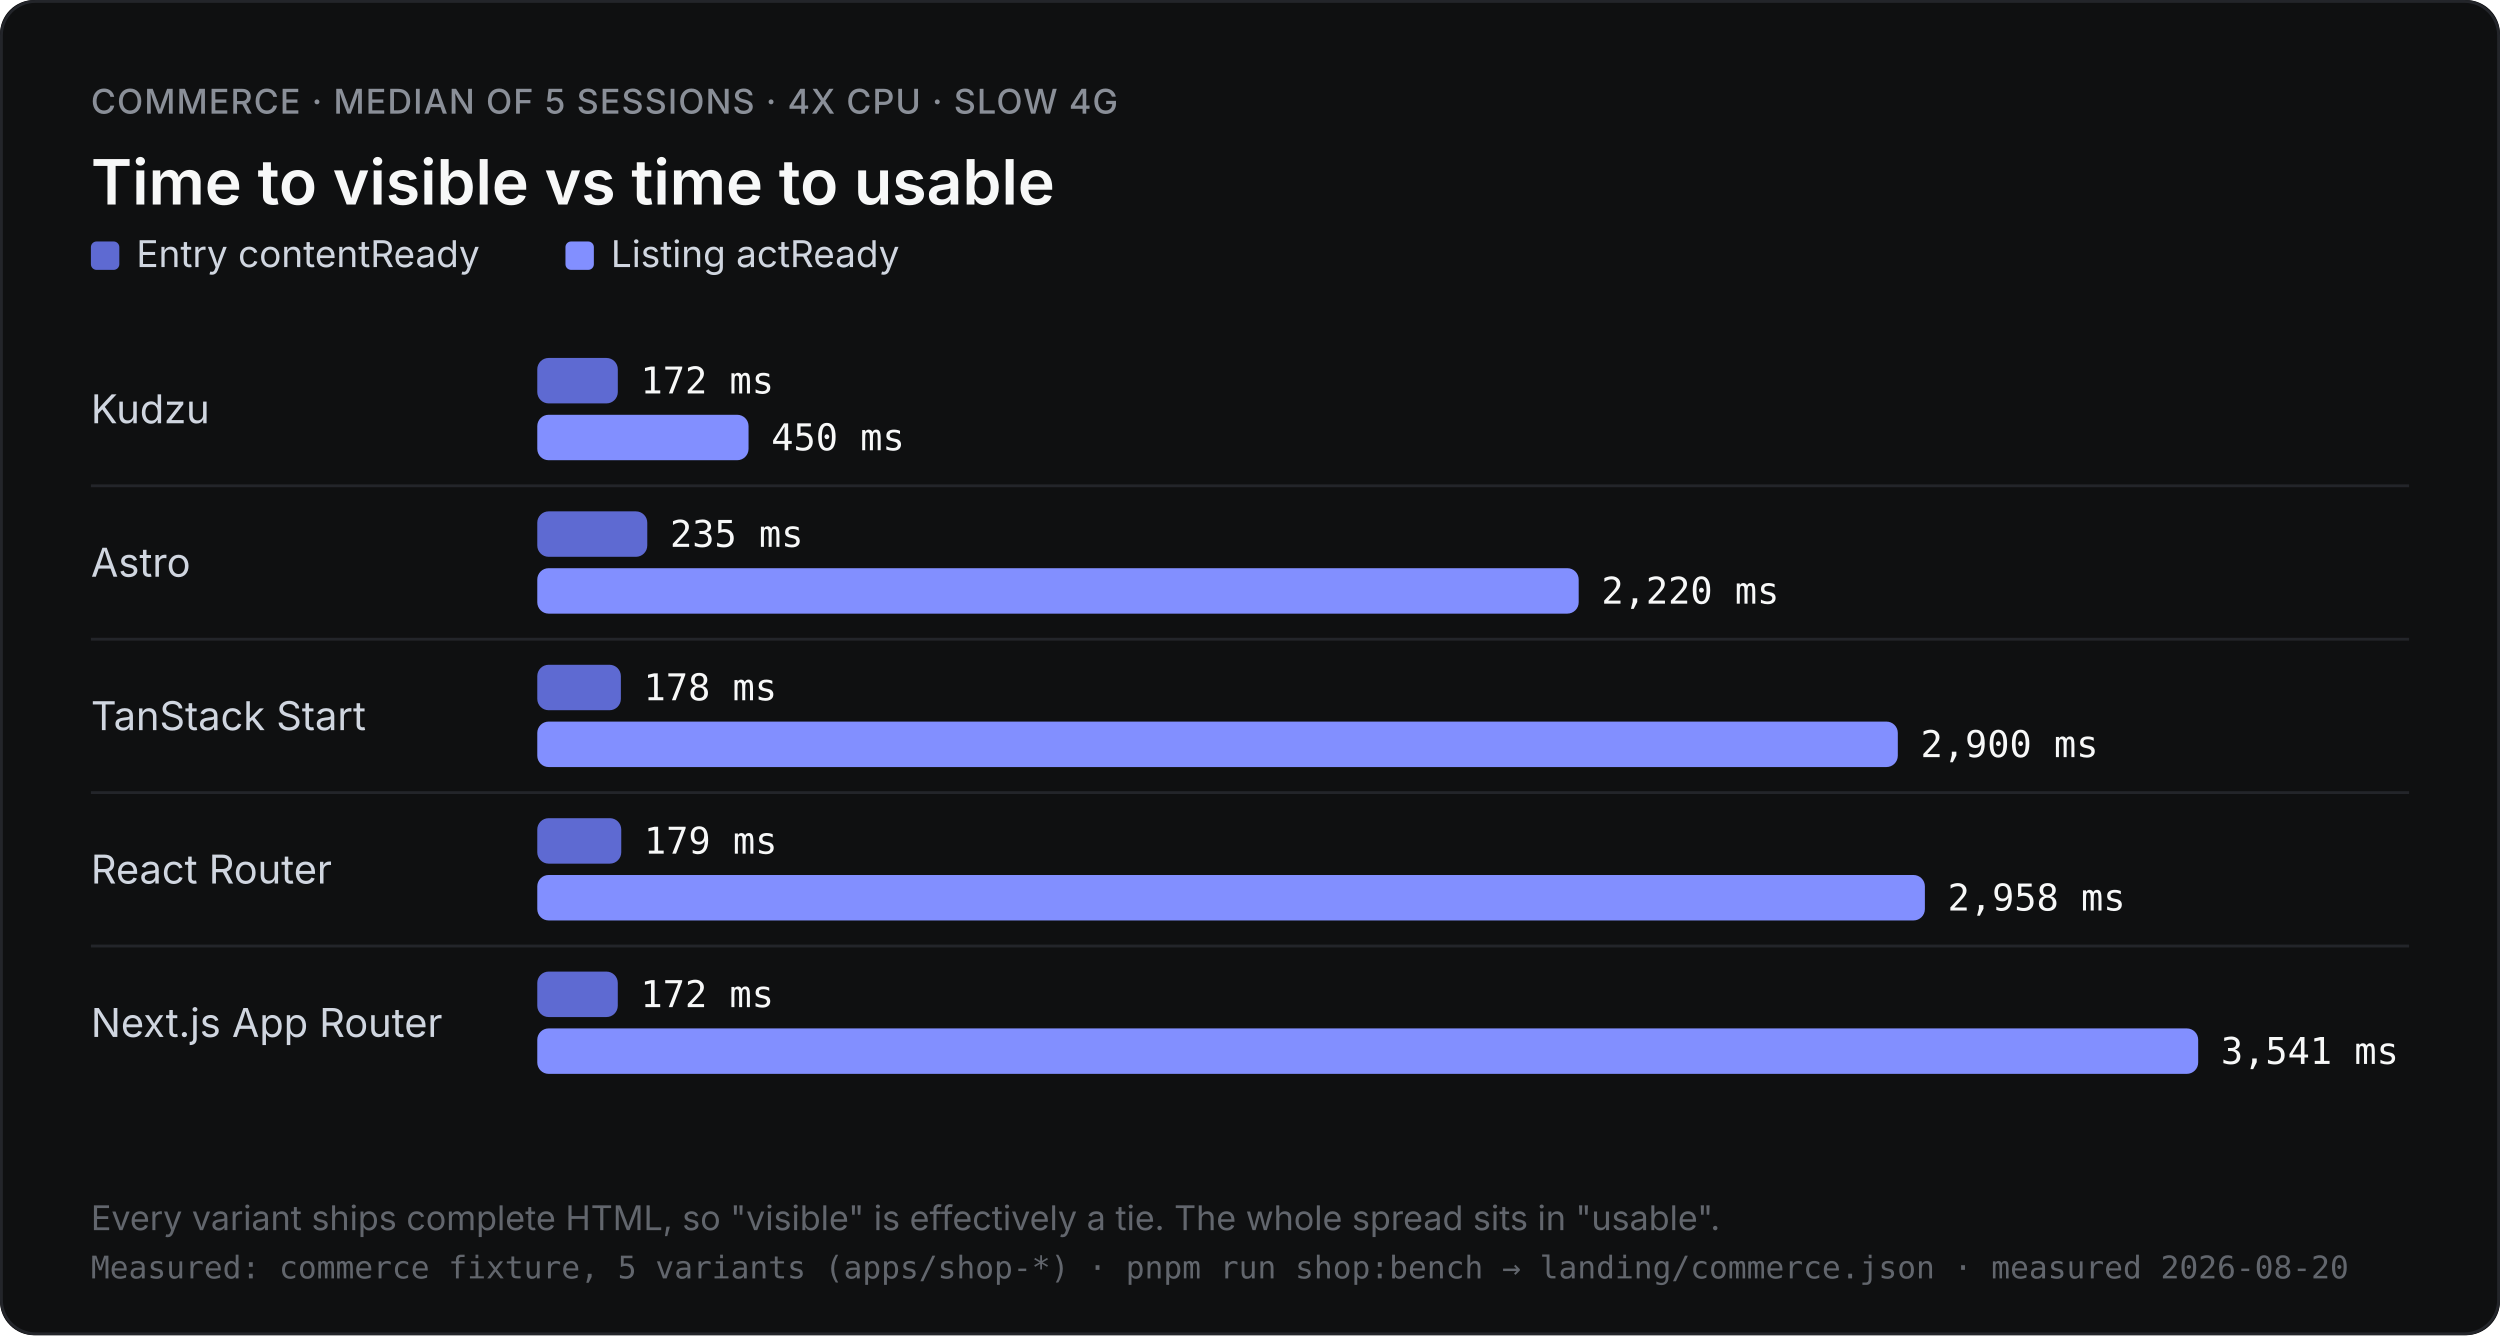
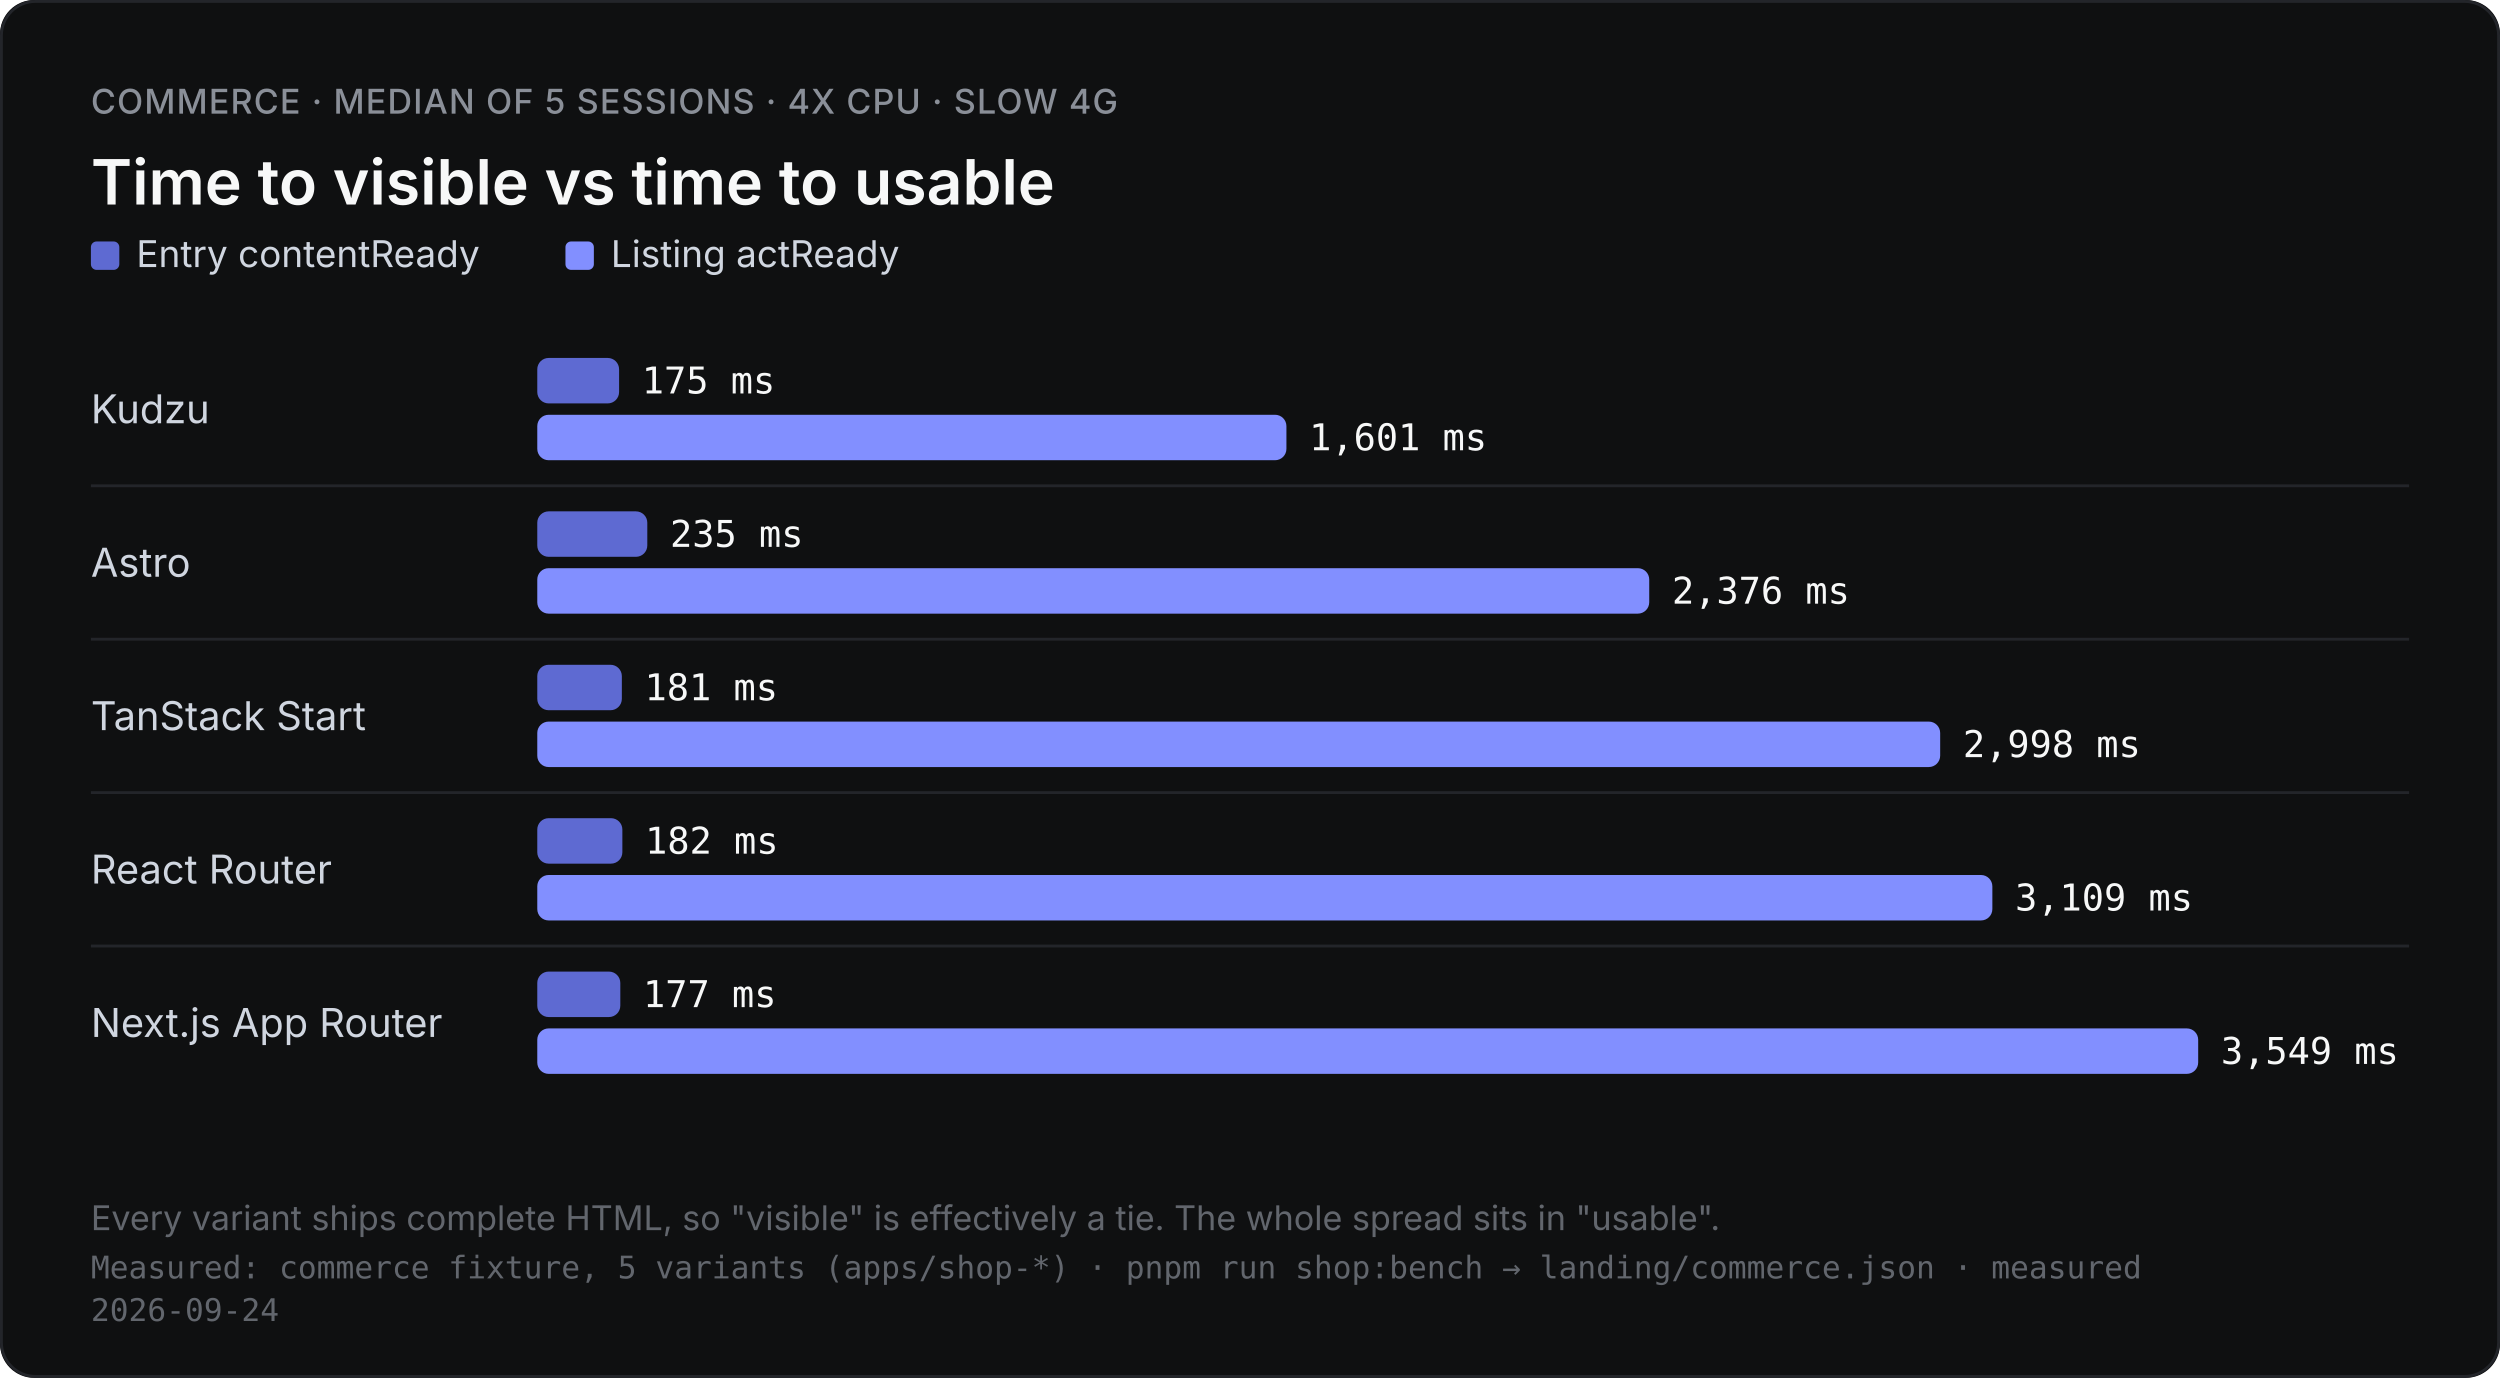
- <svg xmlns="http://www.w3.org/2000/svg" width="880" height="470" viewBox="0 0 880 470" role="img" aria-label="Time to visible vs time to usable">
-   <rect x="0" y="0" width="880" height="470" rx="12" fill="#010102" />
-   <rect x="0.5" y="0.5" width="879" height="469" rx="12" fill="#0f1011" stroke="#23252a" stroke-width="1" />
+ <svg xmlns="http://www.w3.org/2000/svg" width="880" height="485" viewBox="0 0 880 485" role="img" aria-label="Time to visible vs time to usable">
+   <rect x="0" y="0" width="880" height="485" rx="12" fill="#010102" />
+   <rect x="0.5" y="0.5" width="879" height="484" rx="12" fill="#0f1011" stroke="#23252a" stroke-width="1" />
  <text x="32" y="40" font-family="-apple-system, BlinkMacSystemFont, 'SF Pro Display', 'Segoe UI', Inter, Roboto, sans-serif" font-size="12" font-weight="500" fill="#8a8f98" letter-spacing="0.4">COMMERCE · MEDIAN OF 5 SESSIONS · 4X CPU · SLOW 4G</text>
  <text x="32" y="72" font-family="-apple-system, BlinkMacSystemFont, 'SF Pro Display', 'Segoe UI', Inter, Roboto, sans-serif" font-size="22" font-weight="600" fill="#f7f8f8">Time to visible vs time to usable</text>
  <rect x="32" y="85" width="10" height="10" rx="2" fill="#5e6ad2" />
  <text x="48" y="94" font-family="-apple-system, BlinkMacSystemFont, 'SF Pro Display', 'Segoe UI', Inter, Roboto, sans-serif" font-size="13" font-weight="400" fill="#d0d6e0">Entry contentReady</text>
  <rect x="199.04" y="85" width="10" height="10" rx="2" fill="#828fff" />
  <text x="215.04" y="94" font-family="-apple-system, BlinkMacSystemFont, 'SF Pro Display', 'Segoe UI', Inter, Roboto, sans-serif" font-size="13" font-weight="400" fill="#d0d6e0">Listing actReady</text>
  <text x="32" y="149" font-family="-apple-system, BlinkMacSystemFont, 'SF Pro Display', 'Segoe UI', Inter, Roboto, sans-serif" font-size="14" font-weight="400" fill="#d0d6e0">Kudzu</text>
-   <rect x="189.12" y="126" width="28.35" height="16" rx="4" fill="#5e6ad2" />
-   <text x="225.472" y="138.5" font-family="ui-monospace, SFMono-Regular, 'SF Mono', Menlo, monospace" font-size="13" font-weight="400" fill="#f7f8f8">172 ms</text>
-   <rect x="189.12" y="146" width="74.37" height="16" rx="4" fill="#828fff" />
-   <text x="271.492" y="158.5" font-family="ui-monospace, SFMono-Regular, 'SF Mono', Menlo, monospace" font-size="13" font-weight="400" fill="#f7f8f8">450 ms</text>
+   <rect x="189.12" y="126" width="28.8" height="16" rx="4" fill="#5e6ad2" />
+   <text x="225.917" y="138.5" font-family="ui-monospace, SFMono-Regular, 'SF Mono', Menlo, monospace" font-size="13" font-weight="400" fill="#f7f8f8">175 ms</text>
+   <rect x="189.12" y="146" width="263.7" height="16" rx="4" fill="#828fff" />
+   <text x="460.824" y="158.5" font-family="ui-monospace, SFMono-Regular, 'SF Mono', Menlo, monospace" font-size="13" font-weight="400" fill="#f7f8f8">1,601 ms</text>
  <line x1="32" y1="171" x2="848" y2="171" stroke="#23252a" stroke-width="1" />
  <text x="32" y="203" font-family="-apple-system, BlinkMacSystemFont, 'SF Pro Display', 'Segoe UI', Inter, Roboto, sans-serif" font-size="14" font-weight="400" fill="#d0d6e0">Astro</text>
-   <rect x="189.12" y="180" width="38.72" height="16" rx="4" fill="#5e6ad2" />
-   <text x="235.842" y="192.5" font-family="ui-monospace, SFMono-Regular, 'SF Mono', Menlo, monospace" font-size="13" font-weight="400" fill="#f7f8f8">235 ms</text>
-   <rect x="189.12" y="200" width="366.58" height="16" rx="4" fill="#828fff" />
-   <text x="563.697" y="212.5" font-family="ui-monospace, SFMono-Regular, 'SF Mono', Menlo, monospace" font-size="13" font-weight="400" fill="#f7f8f8">2,220 ms</text>
+   <rect x="189.12" y="180" width="38.73" height="16" rx="4" fill="#5e6ad2" />
+   <text x="235.851" y="192.5" font-family="ui-monospace, SFMono-Regular, 'SF Mono', Menlo, monospace" font-size="13" font-weight="400" fill="#f7f8f8">235 ms</text>
+   <rect x="189.12" y="200" width="391.41" height="16" rx="4" fill="#828fff" />
+   <text x="588.533" y="212.5" font-family="ui-monospace, SFMono-Regular, 'SF Mono', Menlo, monospace" font-size="13" font-weight="400" fill="#f7f8f8">2,376 ms</text>
  <line x1="32" y1="225" x2="848" y2="225" stroke="#23252a" stroke-width="1" />
  <text x="32" y="257" font-family="-apple-system, BlinkMacSystemFont, 'SF Pro Display', 'Segoe UI', Inter, Roboto, sans-serif" font-size="14" font-weight="400" fill="#d0d6e0">TanStack Start</text>
-   <rect x="189.12" y="234" width="29.43" height="16" rx="4" fill="#5e6ad2" />
-   <text x="226.545" y="246.5" font-family="ui-monospace, SFMono-Regular, 'SF Mono', Menlo, monospace" font-size="13" font-weight="400" fill="#f7f8f8">178 ms</text>
-   <rect x="189.12" y="254" width="478.91" height="16" rx="4" fill="#828fff" />
-   <text x="676.031" y="266.5" font-family="ui-monospace, SFMono-Regular, 'SF Mono', Menlo, monospace" font-size="13" font-weight="400" fill="#f7f8f8">2,900 ms</text>
+   <rect x="189.12" y="234" width="29.77" height="16" rx="4" fill="#5e6ad2" />
+   <text x="226.889" y="246.5" font-family="ui-monospace, SFMono-Regular, 'SF Mono', Menlo, monospace" font-size="13" font-weight="400" fill="#f7f8f8">181 ms</text>
+   <rect x="189.12" y="254" width="493.82" height="16" rx="4" fill="#828fff" />
+   <text x="690.937" y="266.5" font-family="ui-monospace, SFMono-Regular, 'SF Mono', Menlo, monospace" font-size="13" font-weight="400" fill="#f7f8f8">2,998 ms</text>
  <line x1="32" y1="279" x2="848" y2="279" stroke="#23252a" stroke-width="1" />
  <text x="32" y="311" font-family="-apple-system, BlinkMacSystemFont, 'SF Pro Display', 'Segoe UI', Inter, Roboto, sans-serif" font-size="14" font-weight="400" fill="#d0d6e0">React Router</text>
-   <rect x="189.12" y="288" width="29.56" height="16" rx="4" fill="#5e6ad2" />
-   <text x="226.677" y="300.5" font-family="ui-monospace, SFMono-Regular, 'SF Mono', Menlo, monospace" font-size="13" font-weight="400" fill="#f7f8f8">179 ms</text>
-   <rect x="189.12" y="308" width="488.44" height="16" rx="4" fill="#828fff" />
-   <text x="685.558" y="320.5" font-family="ui-monospace, SFMono-Regular, 'SF Mono', Menlo, monospace" font-size="13" font-weight="400" fill="#f7f8f8">2,958 ms</text>
+   <rect x="189.12" y="288" width="29.95" height="16" rx="4" fill="#5e6ad2" />
+   <text x="227.07" y="300.5" font-family="ui-monospace, SFMono-Regular, 'SF Mono', Menlo, monospace" font-size="13" font-weight="400" fill="#f7f8f8">182 ms</text>
+   <rect x="189.12" y="308" width="512.19" height="16" rx="4" fill="#828fff" />
+   <text x="709.306" y="320.5" font-family="ui-monospace, SFMono-Regular, 'SF Mono', Menlo, monospace" font-size="13" font-weight="400" fill="#f7f8f8">3,109 ms</text>
  <line x1="32" y1="333" x2="848" y2="333" stroke="#23252a" stroke-width="1" />
  <text x="32" y="365" font-family="-apple-system, BlinkMacSystemFont, 'SF Pro Display', 'Segoe UI', Inter, Roboto, sans-serif" font-size="14" font-weight="400" fill="#d0d6e0">Next.js App Router</text>
-   <rect x="189.12" y="342" width="28.34" height="16" rx="4" fill="#5e6ad2" />
-   <text x="225.455" y="354.5" font-family="ui-monospace, SFMono-Regular, 'SF Mono', Menlo, monospace" font-size="13" font-weight="400" fill="#f7f8f8">172 ms</text>
+   <rect x="189.12" y="342" width="29.23" height="16" rx="4" fill="#5e6ad2" />
+   <text x="226.345" y="354.5" font-family="ui-monospace, SFMono-Regular, 'SF Mono', Menlo, monospace" font-size="13" font-weight="400" fill="#f7f8f8">177 ms</text>
  <rect x="189.12" y="362" width="584.64" height="16" rx="4" fill="#828fff" />
-   <text x="781.76" y="374.5" font-family="ui-monospace, SFMono-Regular, 'SF Mono', Menlo, monospace" font-size="13" font-weight="400" fill="#f7f8f8">3,541 ms</text>
-   <text x="32" y="450" font-family="ui-monospace, SFMono-Regular, 'SF Mono', Menlo, monospace" font-size="11" font-weight="400" fill="#62666d">Measured: commerce fixture, 5 variants (apps/shop-*) · pnpm run shop:bench → landing/commerce.json · measured 2026-08-20</text>
+   <text x="781.76" y="374.5" font-family="ui-monospace, SFMono-Regular, 'SF Mono', Menlo, monospace" font-size="13" font-weight="400" fill="#f7f8f8">3,549 ms</text>
+   <text x="32" y="450" font-family="ui-monospace, SFMono-Regular, 'SF Mono', Menlo, monospace" font-size="11" font-weight="400" fill="#62666d">Measured: commerce fixture, 5 variants (apps/shop-*) · pnpm run shop:bench → landing/commerce.json · measured</text>
+   <text x="32" y="465" font-family="ui-monospace, SFMono-Regular, 'SF Mono', Menlo, monospace" font-size="11" font-weight="400" fill="#62666d">2026-09-24</text>
  <text x="32" y="433" font-family="-apple-system, BlinkMacSystemFont, 'SF Pro Display', 'Segoe UI', Inter, Roboto, sans-serif" font-size="12" font-weight="400" fill="#62666d">Every variant ships complete HTML, so "visible" is effectively a tie. The whole spread sits in "usable".</text>
</svg>
